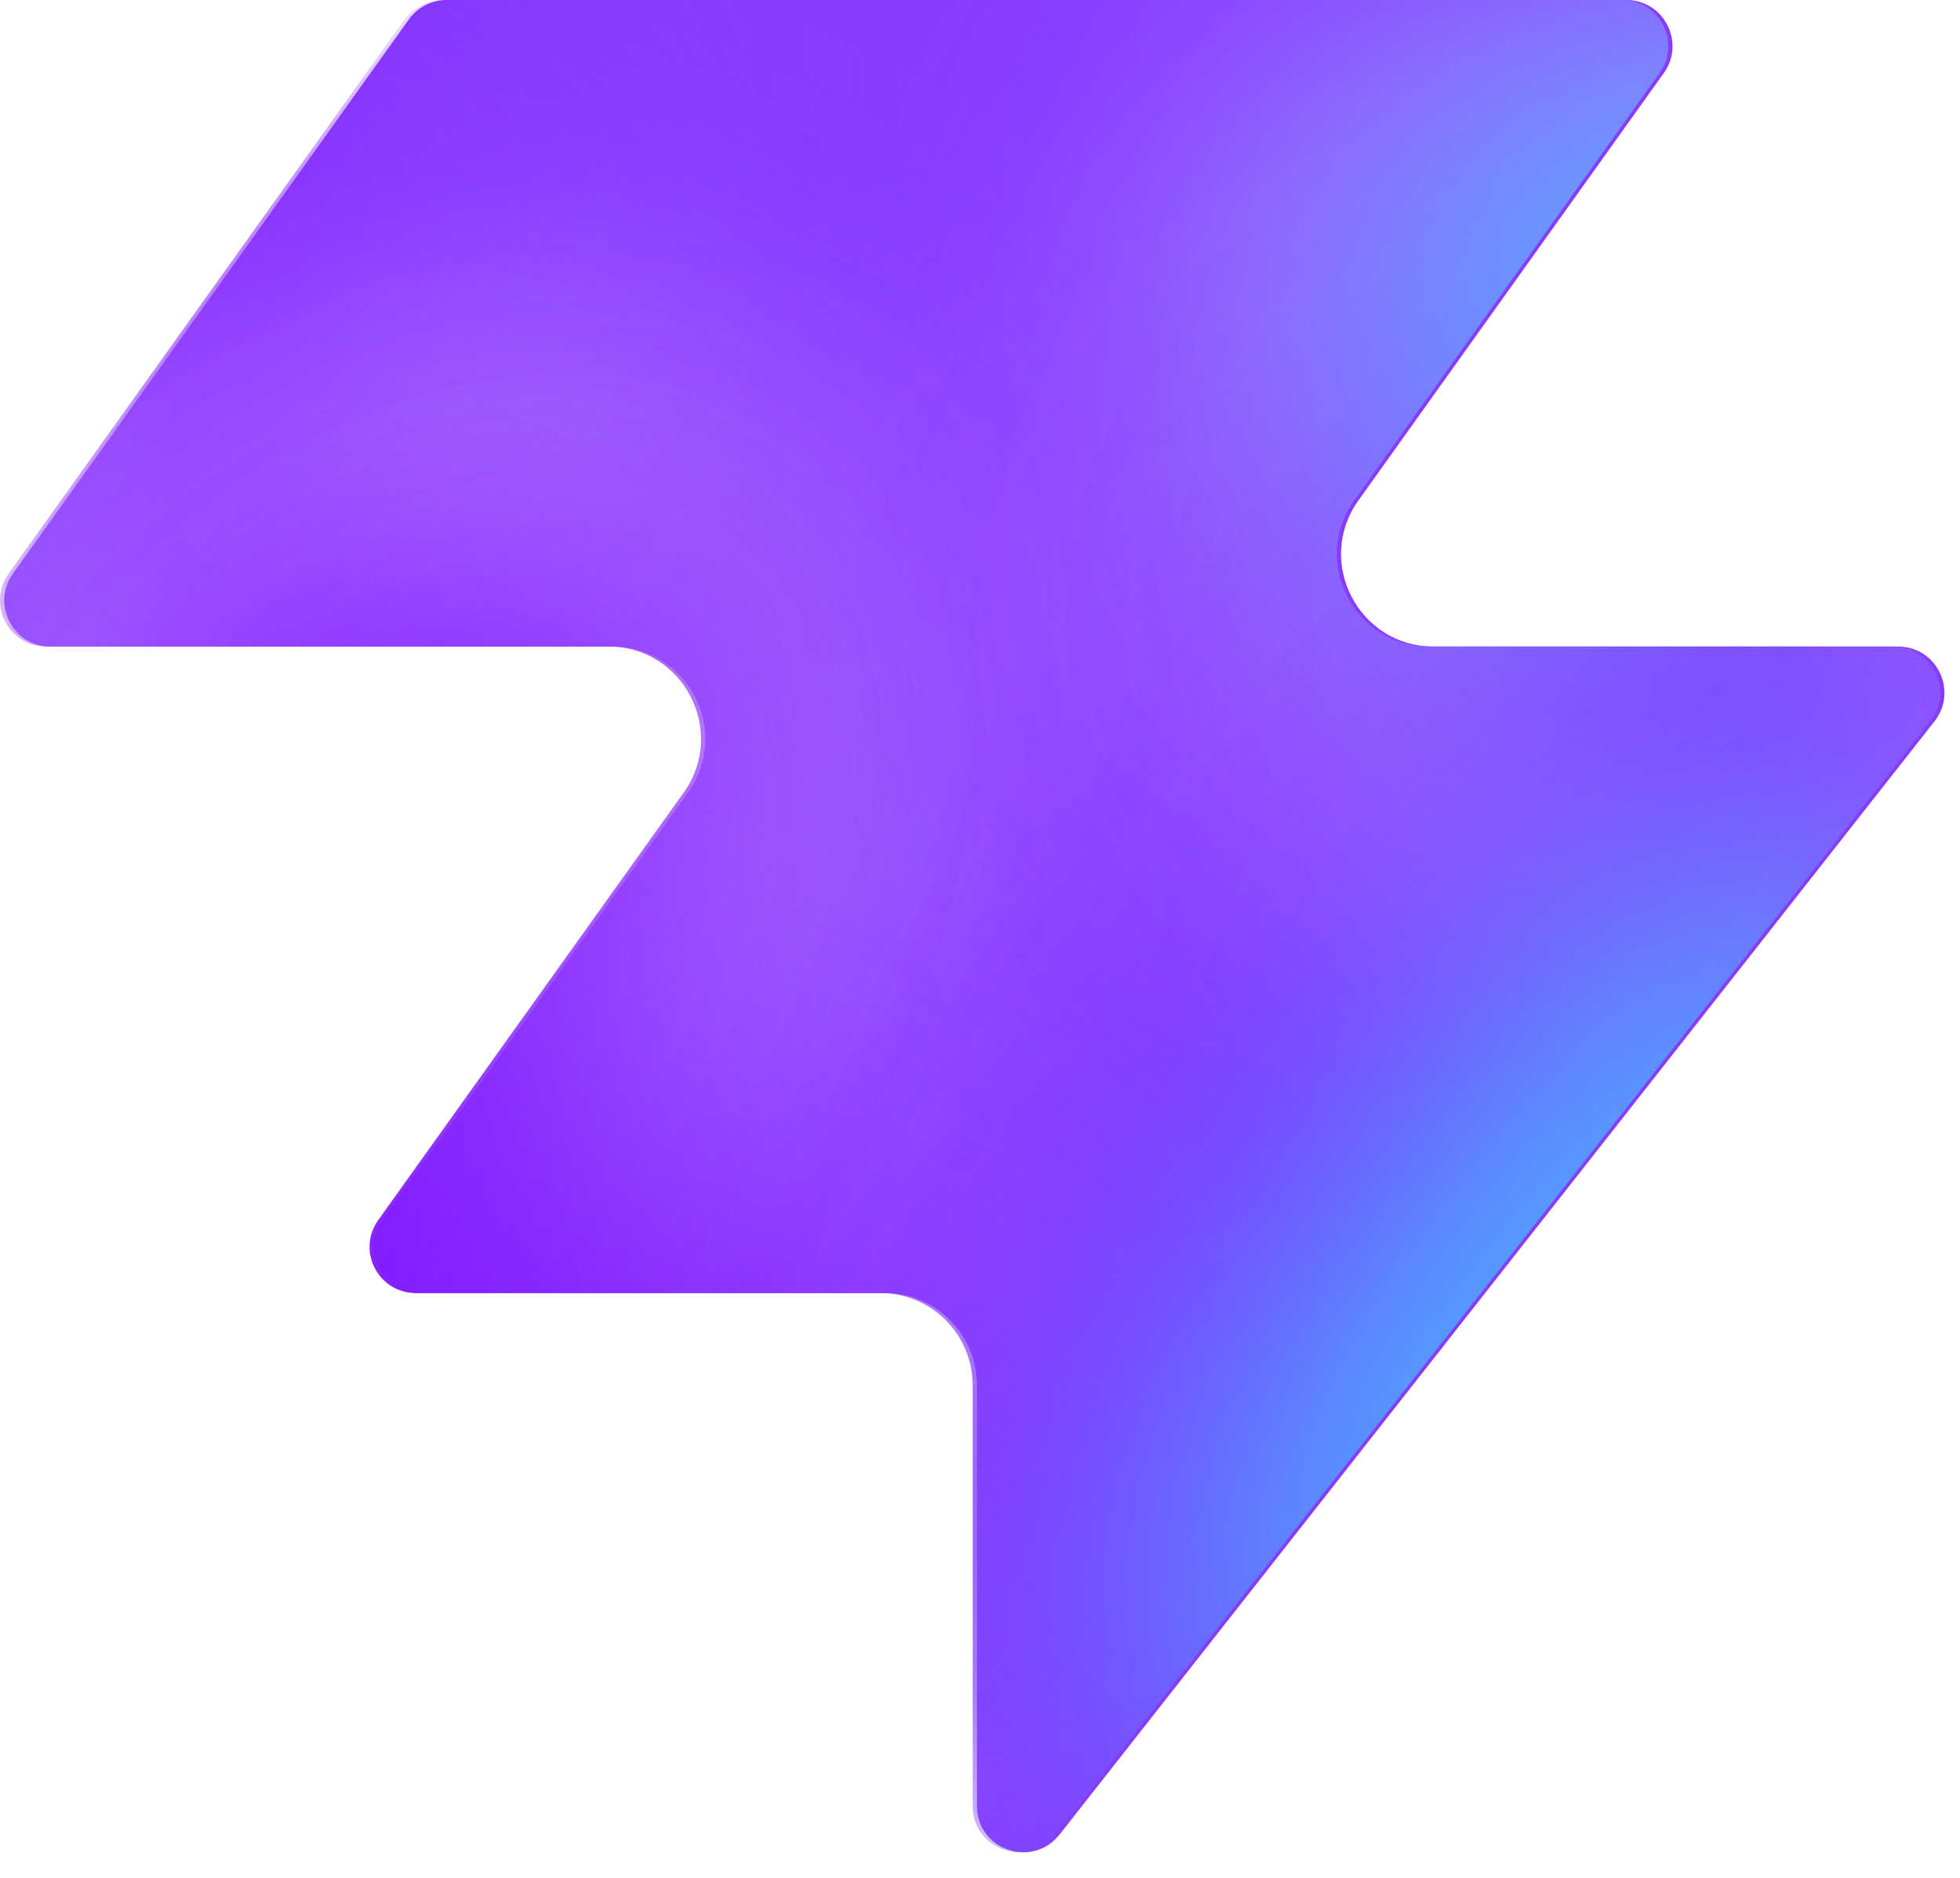
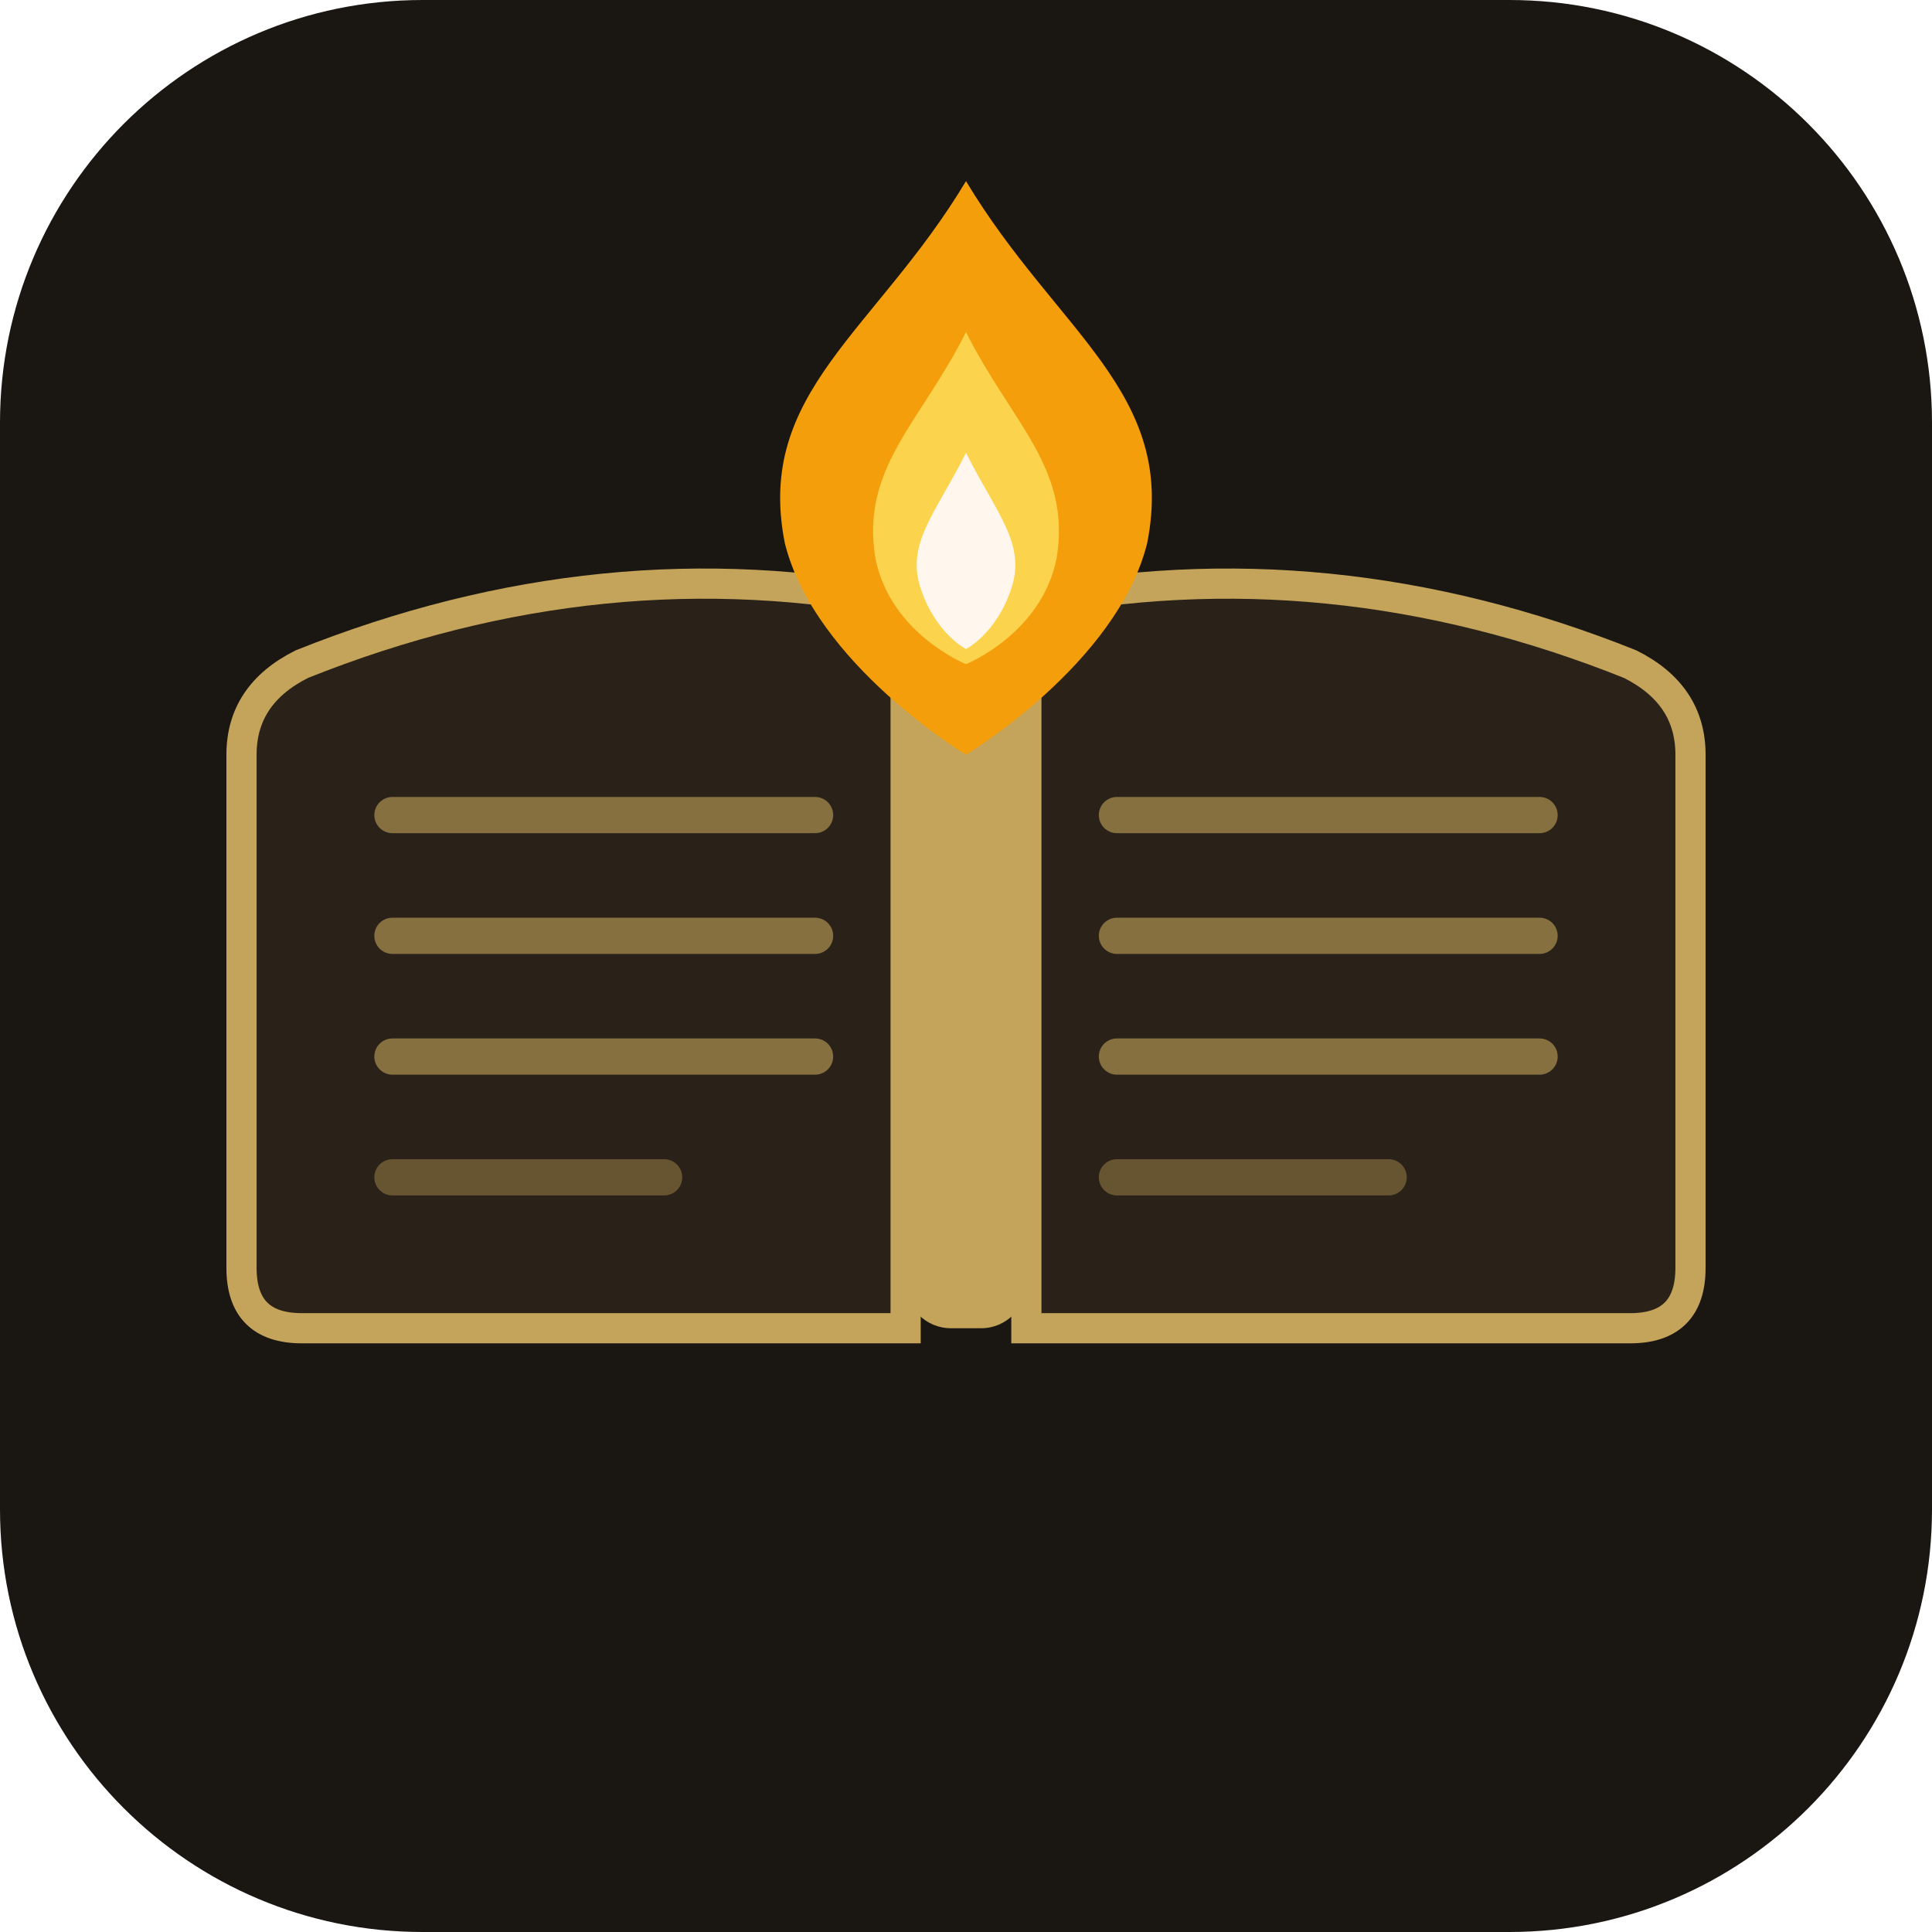
- <svg xmlns="http://www.w3.org/2000/svg" width="48" height="46" fill="none" viewBox="0 0 48 46">
-   <path fill="#863bff" d="M25.946 44.938c-.664.845-2.021.375-2.021-.698V33.937a2.26 2.26 0 0 0-2.262-2.262H10.287c-.92 0-1.456-1.04-.92-1.788l7.48-10.471c1.07-1.497 0-3.578-1.842-3.578H1.237c-.92 0-1.456-1.04-.92-1.788L10.013.474c.214-.297.556-.474.92-.474h28.894c.92 0 1.456 1.04.92 1.788l-7.48 10.471c-1.07 1.498 0 3.579 1.842 3.579h11.377c.943 0 1.473 1.088.89 1.83L25.947 44.94z" style="fill:#863bff;fill:color(display-p3 .525 .23 1);fill-opacity:1" />
-   <mask id="a" width="48" height="46" x="0" y="0" maskUnits="userSpaceOnUse" style="mask-type:alpha">
-     <path fill="#000" d="M25.842 44.938c-.664.844-2.021.375-2.021-.698V33.937a2.26 2.26 0 0 0-2.262-2.262H10.183c-.92 0-1.456-1.04-.92-1.788l7.48-10.471c1.07-1.498 0-3.579-1.842-3.579H1.133c-.92 0-1.456-1.04-.92-1.787L9.91.473c.214-.297.556-.474.92-.474h28.894c.92 0 1.456 1.04.92 1.788l-7.48 10.471c-1.07 1.498 0 3.578 1.842 3.578h11.377c.943 0 1.473 1.088.89 1.832L25.843 44.94z" style="fill:#000;fill-opacity:1" />
-   </mask>
-   <g mask="url(#a)">
-     <g filter="url(#b)">
-       <ellipse cx="5.508" cy="14.704" fill="#ede6ff" rx="5.508" ry="14.704" style="fill:#ede6ff;fill:color(display-p3 .927 .903 1);fill-opacity:1" transform="matrix(.00324 1 1 -.00324 -4.47 31.516)" />
-     </g>
-     <g filter="url(#c)">
-       <ellipse cx="10.399" cy="29.851" fill="#ede6ff" rx="10.399" ry="29.851" style="fill:#ede6ff;fill:color(display-p3 .927 .903 1);fill-opacity:1" transform="matrix(.00324 1 1 -.00324 -39.328 7.883)" />
-     </g>
-     <g filter="url(#d)">
-       <ellipse cx="5.508" cy="30.487" fill="#7e14ff" rx="5.508" ry="30.487" style="fill:#7e14ff;fill:color(display-p3 .492 .077 1);fill-opacity:1" transform="rotate(89.814 -25.913 -14.639)scale(1 -1)" />
-     </g>
-     <g filter="url(#e)">
-       <ellipse cx="5.508" cy="30.599" fill="#7e14ff" rx="5.508" ry="30.599" style="fill:#7e14ff;fill:color(display-p3 .492 .077 1);fill-opacity:1" transform="rotate(89.814 -32.644 -3.334)scale(1 -1)" />
-     </g>
-     <g filter="url(#f)">
-       <ellipse cx="5.508" cy="30.599" fill="#7e14ff" rx="5.508" ry="30.599" style="fill:#7e14ff;fill:color(display-p3 .492 .077 1);fill-opacity:1" transform="matrix(.00324 1 1 -.00324 -34.34 30.47)" />
-     </g>
-     <g filter="url(#g)">
-       <ellipse cx="14.072" cy="22.078" fill="#ede6ff" rx="14.072" ry="22.078" style="fill:#ede6ff;fill:color(display-p3 .927 .903 1);fill-opacity:1" transform="rotate(93.35 24.506 48.493)scale(-1 1)" />
-     </g>
-     <g filter="url(#h)">
-       <ellipse cx="3.47" cy="21.501" fill="#7e14ff" rx="3.47" ry="21.501" style="fill:#7e14ff;fill:color(display-p3 .492 .077 1);fill-opacity:1" transform="rotate(89.009 28.708 47.59)scale(-1 1)" />
-     </g>
-     <g filter="url(#i)">
-       <ellipse cx="3.47" cy="21.501" fill="#7e14ff" rx="3.47" ry="21.501" style="fill:#7e14ff;fill:color(display-p3 .492 .077 1);fill-opacity:1" transform="rotate(89.009 28.708 47.59)scale(-1 1)" />
-     </g>
-     <g filter="url(#j)">
-       <ellipse cx=".387" cy="8.972" fill="#7e14ff" rx="4.407" ry="29.108" style="fill:#7e14ff;fill:color(display-p3 .492 .077 1);fill-opacity:1" transform="rotate(39.51 .387 8.972)" />
-     </g>
-     <g filter="url(#k)">
-       <ellipse cx="47.523" cy="-6.092" fill="#7e14ff" rx="4.407" ry="29.108" style="fill:#7e14ff;fill:color(display-p3 .492 .077 1);fill-opacity:1" transform="rotate(37.892 47.523 -6.092)" />
-     </g>
-     <g filter="url(#l)">
-       <ellipse cx="41.412" cy="6.333" fill="#47bfff" rx="5.971" ry="9.665" style="fill:#47bfff;fill:color(display-p3 .28 .748 1);fill-opacity:1" transform="rotate(37.892 41.412 6.333)" />
-     </g>
-     <g filter="url(#m)">
-       <ellipse cx="-1.879" cy="38.332" fill="#7e14ff" rx="4.407" ry="29.108" style="fill:#7e14ff;fill:color(display-p3 .492 .077 1);fill-opacity:1" transform="rotate(37.892 -1.88 38.332)" />
-     </g>
-     <g filter="url(#n)">
-       <ellipse cx="-1.879" cy="38.332" fill="#7e14ff" rx="4.407" ry="29.108" style="fill:#7e14ff;fill:color(display-p3 .492 .077 1);fill-opacity:1" transform="rotate(37.892 -1.88 38.332)" />
-     </g>
-     <g filter="url(#o)">
-       <ellipse cx="35.651" cy="29.907" fill="#7e14ff" rx="4.407" ry="29.108" style="fill:#7e14ff;fill:color(display-p3 .492 .077 1);fill-opacity:1" transform="rotate(37.892 35.651 29.907)" />
-     </g>
-     <g filter="url(#p)">
-       <ellipse cx="38.418" cy="32.4" fill="#47bfff" rx="5.971" ry="15.297" style="fill:#47bfff;fill:color(display-p3 .28 .748 1);fill-opacity:1" transform="rotate(37.892 38.418 32.4)" />
-     </g>
-   </g>
-   <defs>
-     <filter id="b" width="60.045" height="41.654" x="-19.77" y="16.149" color-interpolation-filters="sRGB" filterUnits="userSpaceOnUse">
-       <feFlood flood-opacity="0" result="BackgroundImageFix" />
-       <feBlend in="SourceGraphic" in2="BackgroundImageFix" result="shape" />
-       <feGaussianBlur result="effect1_foregroundBlur_2002_17158" stdDeviation="7.659" />
-     </filter>
-     <filter id="c" width="90.34" height="51.437" x="-54.613" y="-7.533" color-interpolation-filters="sRGB" filterUnits="userSpaceOnUse">
-       <feFlood flood-opacity="0" result="BackgroundImageFix" />
-       <feBlend in="SourceGraphic" in2="BackgroundImageFix" result="shape" />
-       <feGaussianBlur result="effect1_foregroundBlur_2002_17158" stdDeviation="7.659" />
-     </filter>
-     <filter id="d" width="79.355" height="29.4" x="-49.64" y="2.03" color-interpolation-filters="sRGB" filterUnits="userSpaceOnUse">
-       <feFlood flood-opacity="0" result="BackgroundImageFix" />
-       <feBlend in="SourceGraphic" in2="BackgroundImageFix" result="shape" />
-       <feGaussianBlur result="effect1_foregroundBlur_2002_17158" stdDeviation="4.596" />
-     </filter>
-     <filter id="e" width="79.579" height="29.4" x="-45.045" y="20.029" color-interpolation-filters="sRGB" filterUnits="userSpaceOnUse">
-       <feFlood flood-opacity="0" result="BackgroundImageFix" />
-       <feBlend in="SourceGraphic" in2="BackgroundImageFix" result="shape" />
-       <feGaussianBlur result="effect1_foregroundBlur_2002_17158" stdDeviation="4.596" />
-     </filter>
-     <filter id="f" width="79.579" height="29.4" x="-43.513" y="21.178" color-interpolation-filters="sRGB" filterUnits="userSpaceOnUse">
-       <feFlood flood-opacity="0" result="BackgroundImageFix" />
-       <feBlend in="SourceGraphic" in2="BackgroundImageFix" result="shape" />
-       <feGaussianBlur result="effect1_foregroundBlur_2002_17158" stdDeviation="4.596" />
-     </filter>
-     <filter id="g" width="74.749" height="58.852" x="15.756" y="-17.901" color-interpolation-filters="sRGB" filterUnits="userSpaceOnUse">
-       <feFlood flood-opacity="0" result="BackgroundImageFix" />
-       <feBlend in="SourceGraphic" in2="BackgroundImageFix" result="shape" />
-       <feGaussianBlur result="effect1_foregroundBlur_2002_17158" stdDeviation="7.659" />
-     </filter>
-     <filter id="h" width="61.377" height="25.362" x="23.548" y="2.284" color-interpolation-filters="sRGB" filterUnits="userSpaceOnUse">
-       <feFlood flood-opacity="0" result="BackgroundImageFix" />
-       <feBlend in="SourceGraphic" in2="BackgroundImageFix" result="shape" />
-       <feGaussianBlur result="effect1_foregroundBlur_2002_17158" stdDeviation="4.596" />
-     </filter>
-     <filter id="i" width="61.377" height="25.362" x="23.548" y="2.284" color-interpolation-filters="sRGB" filterUnits="userSpaceOnUse">
-       <feFlood flood-opacity="0" result="BackgroundImageFix" />
-       <feBlend in="SourceGraphic" in2="BackgroundImageFix" result="shape" />
-       <feGaussianBlur result="effect1_foregroundBlur_2002_17158" stdDeviation="4.596" />
-     </filter>
-     <filter id="j" width="56.045" height="63.649" x="-27.636" y="-22.853" color-interpolation-filters="sRGB" filterUnits="userSpaceOnUse">
-       <feFlood flood-opacity="0" result="BackgroundImageFix" />
-       <feBlend in="SourceGraphic" in2="BackgroundImageFix" result="shape" />
-       <feGaussianBlur result="effect1_foregroundBlur_2002_17158" stdDeviation="4.596" />
-     </filter>
-     <filter id="k" width="54.814" height="64.646" x="20.116" y="-38.415" color-interpolation-filters="sRGB" filterUnits="userSpaceOnUse">
-       <feFlood flood-opacity="0" result="BackgroundImageFix" />
-       <feBlend in="SourceGraphic" in2="BackgroundImageFix" result="shape" />
-       <feGaussianBlur result="effect1_foregroundBlur_2002_17158" stdDeviation="4.596" />
-     </filter>
-     <filter id="l" width="33.541" height="35.313" x="24.641" y="-11.323" color-interpolation-filters="sRGB" filterUnits="userSpaceOnUse">
-       <feFlood flood-opacity="0" result="BackgroundImageFix" />
-       <feBlend in="SourceGraphic" in2="BackgroundImageFix" result="shape" />
-       <feGaussianBlur result="effect1_foregroundBlur_2002_17158" stdDeviation="4.596" />
-     </filter>
-     <filter id="m" width="54.814" height="64.646" x="-29.286" y="6.009" color-interpolation-filters="sRGB" filterUnits="userSpaceOnUse">
-       <feFlood flood-opacity="0" result="BackgroundImageFix" />
-       <feBlend in="SourceGraphic" in2="BackgroundImageFix" result="shape" />
-       <feGaussianBlur result="effect1_foregroundBlur_2002_17158" stdDeviation="4.596" />
-     </filter>
-     <filter id="n" width="54.814" height="64.646" x="-29.286" y="6.009" color-interpolation-filters="sRGB" filterUnits="userSpaceOnUse">
-       <feFlood flood-opacity="0" result="BackgroundImageFix" />
-       <feBlend in="SourceGraphic" in2="BackgroundImageFix" result="shape" />
-       <feGaussianBlur result="effect1_foregroundBlur_2002_17158" stdDeviation="4.596" />
-     </filter>
-     <filter id="o" width="54.814" height="64.646" x="8.244" y="-2.416" color-interpolation-filters="sRGB" filterUnits="userSpaceOnUse">
-       <feFlood flood-opacity="0" result="BackgroundImageFix" />
-       <feBlend in="SourceGraphic" in2="BackgroundImageFix" result="shape" />
-       <feGaussianBlur result="effect1_foregroundBlur_2002_17158" stdDeviation="4.596" />
-     </filter>
-     <filter id="p" width="39.409" height="43.623" x="18.713" y="10.588" color-interpolation-filters="sRGB" filterUnits="userSpaceOnUse">
-       <feFlood flood-opacity="0" result="BackgroundImageFix" />
-       <feBlend in="SourceGraphic" in2="BackgroundImageFix" result="shape" />
-       <feGaussianBlur result="effect1_foregroundBlur_2002_17158" stdDeviation="4.596" />
-     </filter>
-   </defs>
+ <svg xmlns="http://www.w3.org/2000/svg" viewBox="0 0 64 64">
+   <rect width="64" height="64" rx="14" fill="#1a1612" />
+   <path d="M8 42 Q8 44 10 44 L30 44 L30 20 Q20 18 10 22 Q8 23 8 25 Z" fill="#2a2218" />
+   <path d="M56 42 Q56 44 54 44 L34 44 L34 20 Q44 18 54 22 Q56 23 56 25 Z" fill="#2a2218" />
+   <path d="M8 42 Q8 44 10 44 L30 44 L30 20 Q20 18 10 22 Q8 23 8 25 Z" fill="none" stroke="#c4a35a" stroke-width="1" />
+   <path d="M56 42 Q56 44 54 44 L34 44 L34 20 Q44 18 54 22 Q56 23 56 25 Z" fill="none" stroke="#c4a35a" stroke-width="1" />
+   <rect x="30" y="18" width="4" height="26" rx="1.5" fill="#c4a35a" />
+   <line x1="13" y1="27" x2="27" y2="27" stroke="#c4a35a" stroke-width="1.2" stroke-linecap="round" opacity="0.6" />
+   <line x1="13" y1="31" x2="27" y2="31" stroke="#c4a35a" stroke-width="1.2" stroke-linecap="round" opacity="0.6" />
+   <line x1="13" y1="35" x2="27" y2="35" stroke="#c4a35a" stroke-width="1.2" stroke-linecap="round" opacity="0.6" />
+   <line x1="13" y1="39" x2="22" y2="39" stroke="#c4a35a" stroke-width="1.2" stroke-linecap="round" opacity="0.4" />
+   <line x1="37" y1="27" x2="51" y2="27" stroke="#c4a35a" stroke-width="1.2" stroke-linecap="round" opacity="0.6" />
+   <line x1="37" y1="31" x2="51" y2="31" stroke="#c4a35a" stroke-width="1.2" stroke-linecap="round" opacity="0.6" />
+   <line x1="37" y1="35" x2="51" y2="35" stroke="#c4a35a" stroke-width="1.2" stroke-linecap="round" opacity="0.6" />
+   <line x1="37" y1="39" x2="46" y2="39" stroke="#c4a35a" stroke-width="1.2" stroke-linecap="round" opacity="0.4" />
+   <path d="M32 6 C29 11 25 13 26 18 C27 22 32 25 32 25 C32 25 37 22 38 18 C39 13 35 11 32 6Z" fill="#f59e0b" />
+   <path d="M32 11 C30.5 14 28.5 15.5 29 18.5 C29.5 21 32 22 32 22 C32 22 34.5 21 35 18.5 C35.5 15.5 33.5 14 32 11Z" fill="#fcd34d" />
+   <path d="M32 15 C31 17 30 18 30.5 19.5 C31 21 32 21.5 32 21.5 C32 21.5 33 21 33.5 19.5 C34 18 33 17 32 15Z" fill="#fff7ed" />
</svg>
